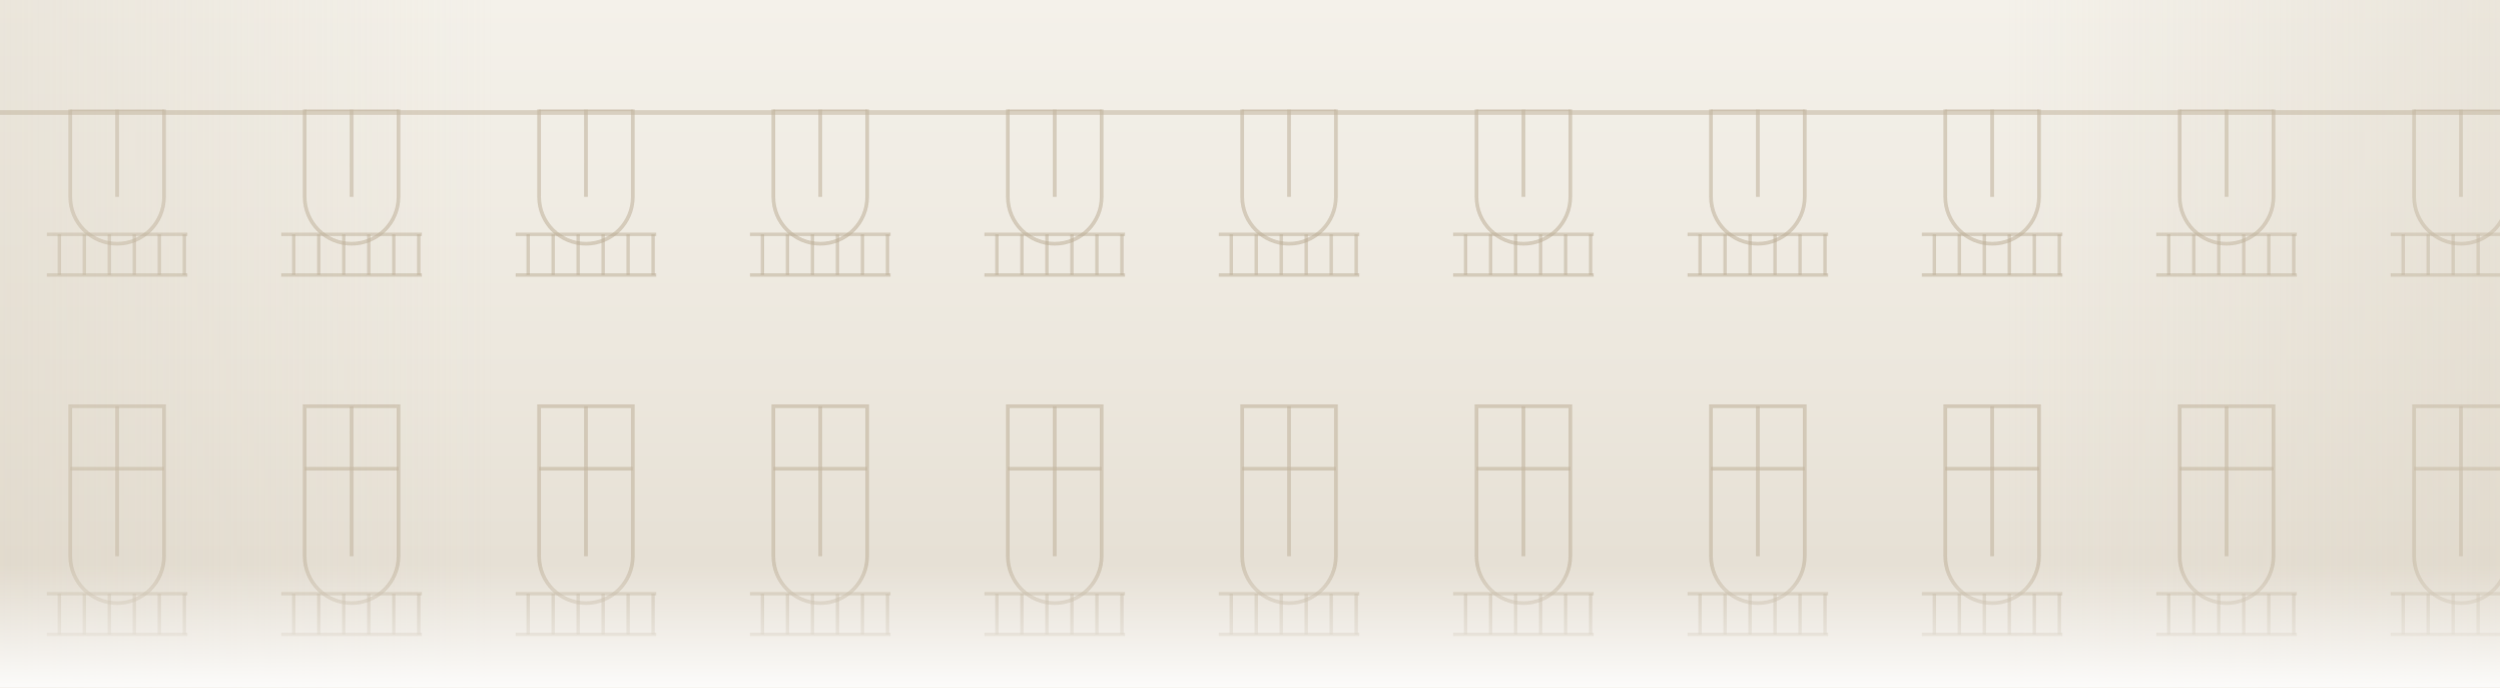
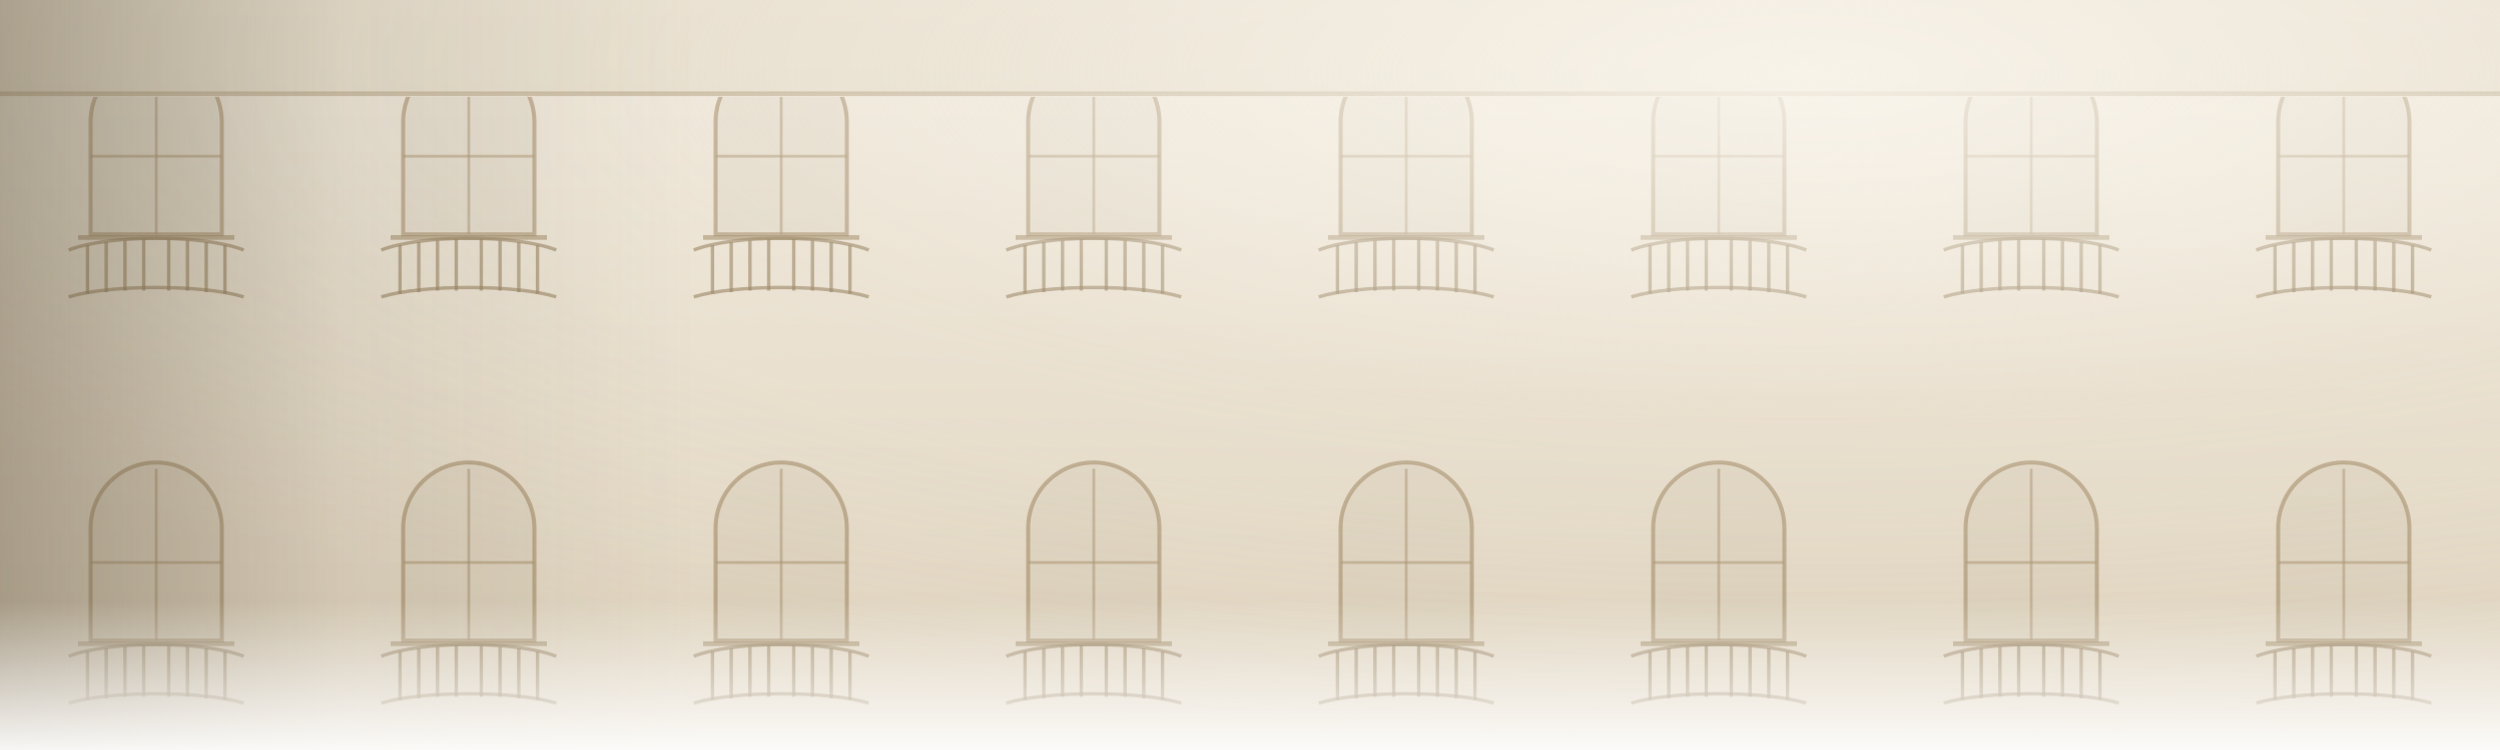
- <svg xmlns="http://www.w3.org/2000/svg" width="1600" height="440" viewBox="0 0 1600 440" preserveAspectRatio="xMidYMid slice" role="img" aria-label="Klassische Wohnhausfassade">
+ <svg xmlns="http://www.w3.org/2000/svg" width="1600" height="480" viewBox="0 0 1600 480" preserveAspectRatio="xMidYMid slice" role="img" aria-label="Klassische Wohnhausfassade mit Balkonen">
  <defs>
    <linearGradient id="sky" x1="0" y1="0" x2="0" y2="1">
-       <stop offset="0" stop-color="#f4f1ea" />
-       <stop offset="0.55" stop-color="#ece7dd" />
-       <stop offset="1" stop-color="#e2dbcf" />
+       <stop offset="0" stop-color="#efe8db" />
+       <stop offset="0.5" stop-color="#e7ddcb" />
+       <stop offset="1" stop-color="#dcd0ba" />
+     </linearGradient>
+     <radialGradient id="light" cx="0.72" cy="0.1" r="0.9">
+       <stop offset="0" stop-color="#fbf7ef" stop-opacity="0.85" />
+       <stop offset="0.5" stop-color="#fbf7ef" stop-opacity="0.15" />
+       <stop offset="1" stop-color="#fbf7ef" stop-opacity="0" />
+     </radialGradient>
+     <linearGradient id="leftShade" x1="0" y1="0" x2="1" y2="0">
+       <stop offset="0" stop-color="#6b5f49" stop-opacity="0.5" />
+       <stop offset="0.14" stop-color="#6b5f49" stop-opacity="0.12" />
+       <stop offset="0.28" stop-color="#6b5f49" stop-opacity="0" />
    </linearGradient>
    <linearGradient id="fade" x1="0" y1="0" x2="0" y2="1">
      <stop offset="0" stop-color="#ffffff" stop-opacity="0" />
-       <stop offset="0.82" stop-color="#ffffff" stop-opacity="0" />
-       <stop offset="1" stop-color="#ffffff" stop-opacity="0.9" />
+       <stop offset="0.8" stop-color="#ffffff" stop-opacity="0" />
+       <stop offset="1" stop-color="#ffffff" stop-opacity="0.92" />
    </linearGradient>
-     <pattern id="facade" width="150" height="230" patternUnits="userSpaceOnUse">
-       <g fill="none" stroke="#c3b6a1" stroke-width="2.4" stroke-opacity="0.6">
-         <path d="M45 30 h60 v96 a30 30 0 0 1 -60 0 z" />
-         <line x1="75" y1="30" x2="75" y2="126" />
-         <line x1="45" y1="70" x2="105" y2="70" />
+     <pattern id="facade" width="200" height="260" patternUnits="userSpaceOnUse">
+       <path d="M58 78 A42 42 0 0 1 142 78 L142 150 L58 150 Z" fill="#7c6d51" fill-opacity="0.07" />
+       <path d="M58 78 A42 42 0 0 1 142 78 L142 150 L58 150 Z" fill="none" stroke="#a8926f" stroke-width="2.6" stroke-opacity="0.7" />
+       <g stroke="#a8926f" stroke-width="1.8" stroke-opacity="0.55">
+         <line x1="100" y1="40" x2="100" y2="150" />
+         <line x1="58" y1="100" x2="142" y2="100" />
      </g>
-       <g fill="none" stroke="#bcae97" stroke-width="2.2" stroke-opacity="0.5">
-         <line x1="30" y1="150" x2="120" y2="150" />
-         <line x1="30" y1="176" x2="120" y2="176" />
-         <line x1="38" y1="150" x2="38" y2="176" />
-         <line x1="54" y1="150" x2="54" y2="176" />
-         <line x1="70" y1="150" x2="70" y2="176" />
-         <line x1="86" y1="150" x2="86" y2="176" />
-         <line x1="102" y1="150" x2="102" y2="176" />
-         <line x1="118" y1="150" x2="118" y2="176" />
+       <line x1="50" y1="152" x2="150" y2="152" stroke="#9c855f" stroke-width="3" stroke-opacity="0.6" />
+       <g fill="none" stroke="#8f7a56" stroke-width="2.2" stroke-opacity="0.62">
+         <path d="M44 160 C 70 150 130 150 156 160" />
+         <path d="M44 190 C 70 182 130 182 156 190" />
+         <line x1="56" y1="157" x2="56" y2="188" />
+         <line x1="68" y1="155" x2="68" y2="187" />
+         <line x1="80" y1="154" x2="80" y2="186" />
+         <line x1="92" y1="153" x2="92" y2="186" />
+         <line x1="108" y1="153" x2="108" y2="186" />
+         <line x1="120" y1="154" x2="120" y2="186" />
+         <line x1="132" y1="155" x2="132" y2="187" />
+         <line x1="144" y1="157" x2="144" y2="188" />
      </g>
    </pattern>
-     <linearGradient id="vignette" x1="0" y1="0" x2="1" y2="0">
-       <stop offset="0" stop-color="#d8cfbf" stop-opacity="0.35" />
-       <stop offset="0.2" stop-color="#d8cfbf" stop-opacity="0" />
-       <stop offset="0.8" stop-color="#d8cfbf" stop-opacity="0" />
-       <stop offset="1" stop-color="#d8cfbf" stop-opacity="0.35" />
-     </linearGradient>
  </defs>
-   <rect width="1600" height="440" fill="url(#sky)" />
-   <rect x="0" y="70" width="1600" height="370" fill="url(#facade)" />
-   <rect width="1600" height="440" fill="url(#vignette)" />
-   <line x1="0" y1="72" x2="1600" y2="72" stroke="#c3b6a1" stroke-width="3" stroke-opacity="0.55" />
-   <rect width="1600" height="440" fill="url(#fade)" />
+   <rect width="1600" height="480" fill="url(#sky)" />
+   <rect x="0" y="0" width="1600" height="60" fill="#d8cbb2" fill-opacity="0.35" />
+   <line x1="0" y1="60" x2="1600" y2="60" stroke="#a8926f" stroke-width="3" stroke-opacity="0.5" />
+   <rect x="0" y="62" width="1600" height="418" fill="url(#facade)" />
+   <rect width="1600" height="480" fill="url(#light)" />
+   <rect width="1600" height="480" fill="url(#leftShade)" />
+   <rect width="1600" height="480" fill="url(#fade)" />
</svg>
